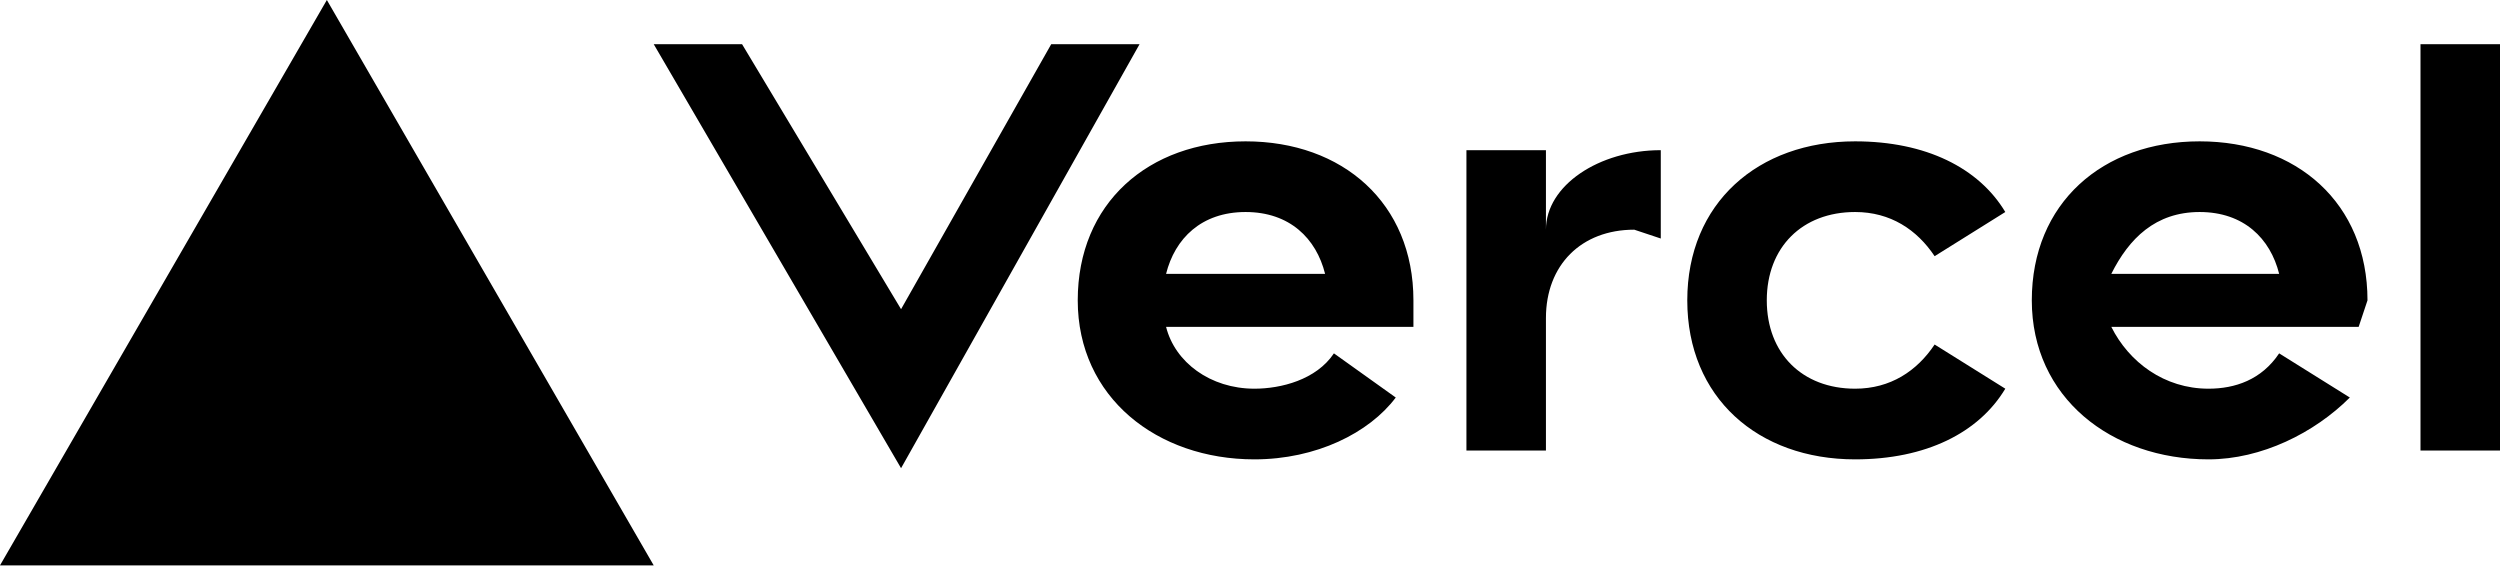
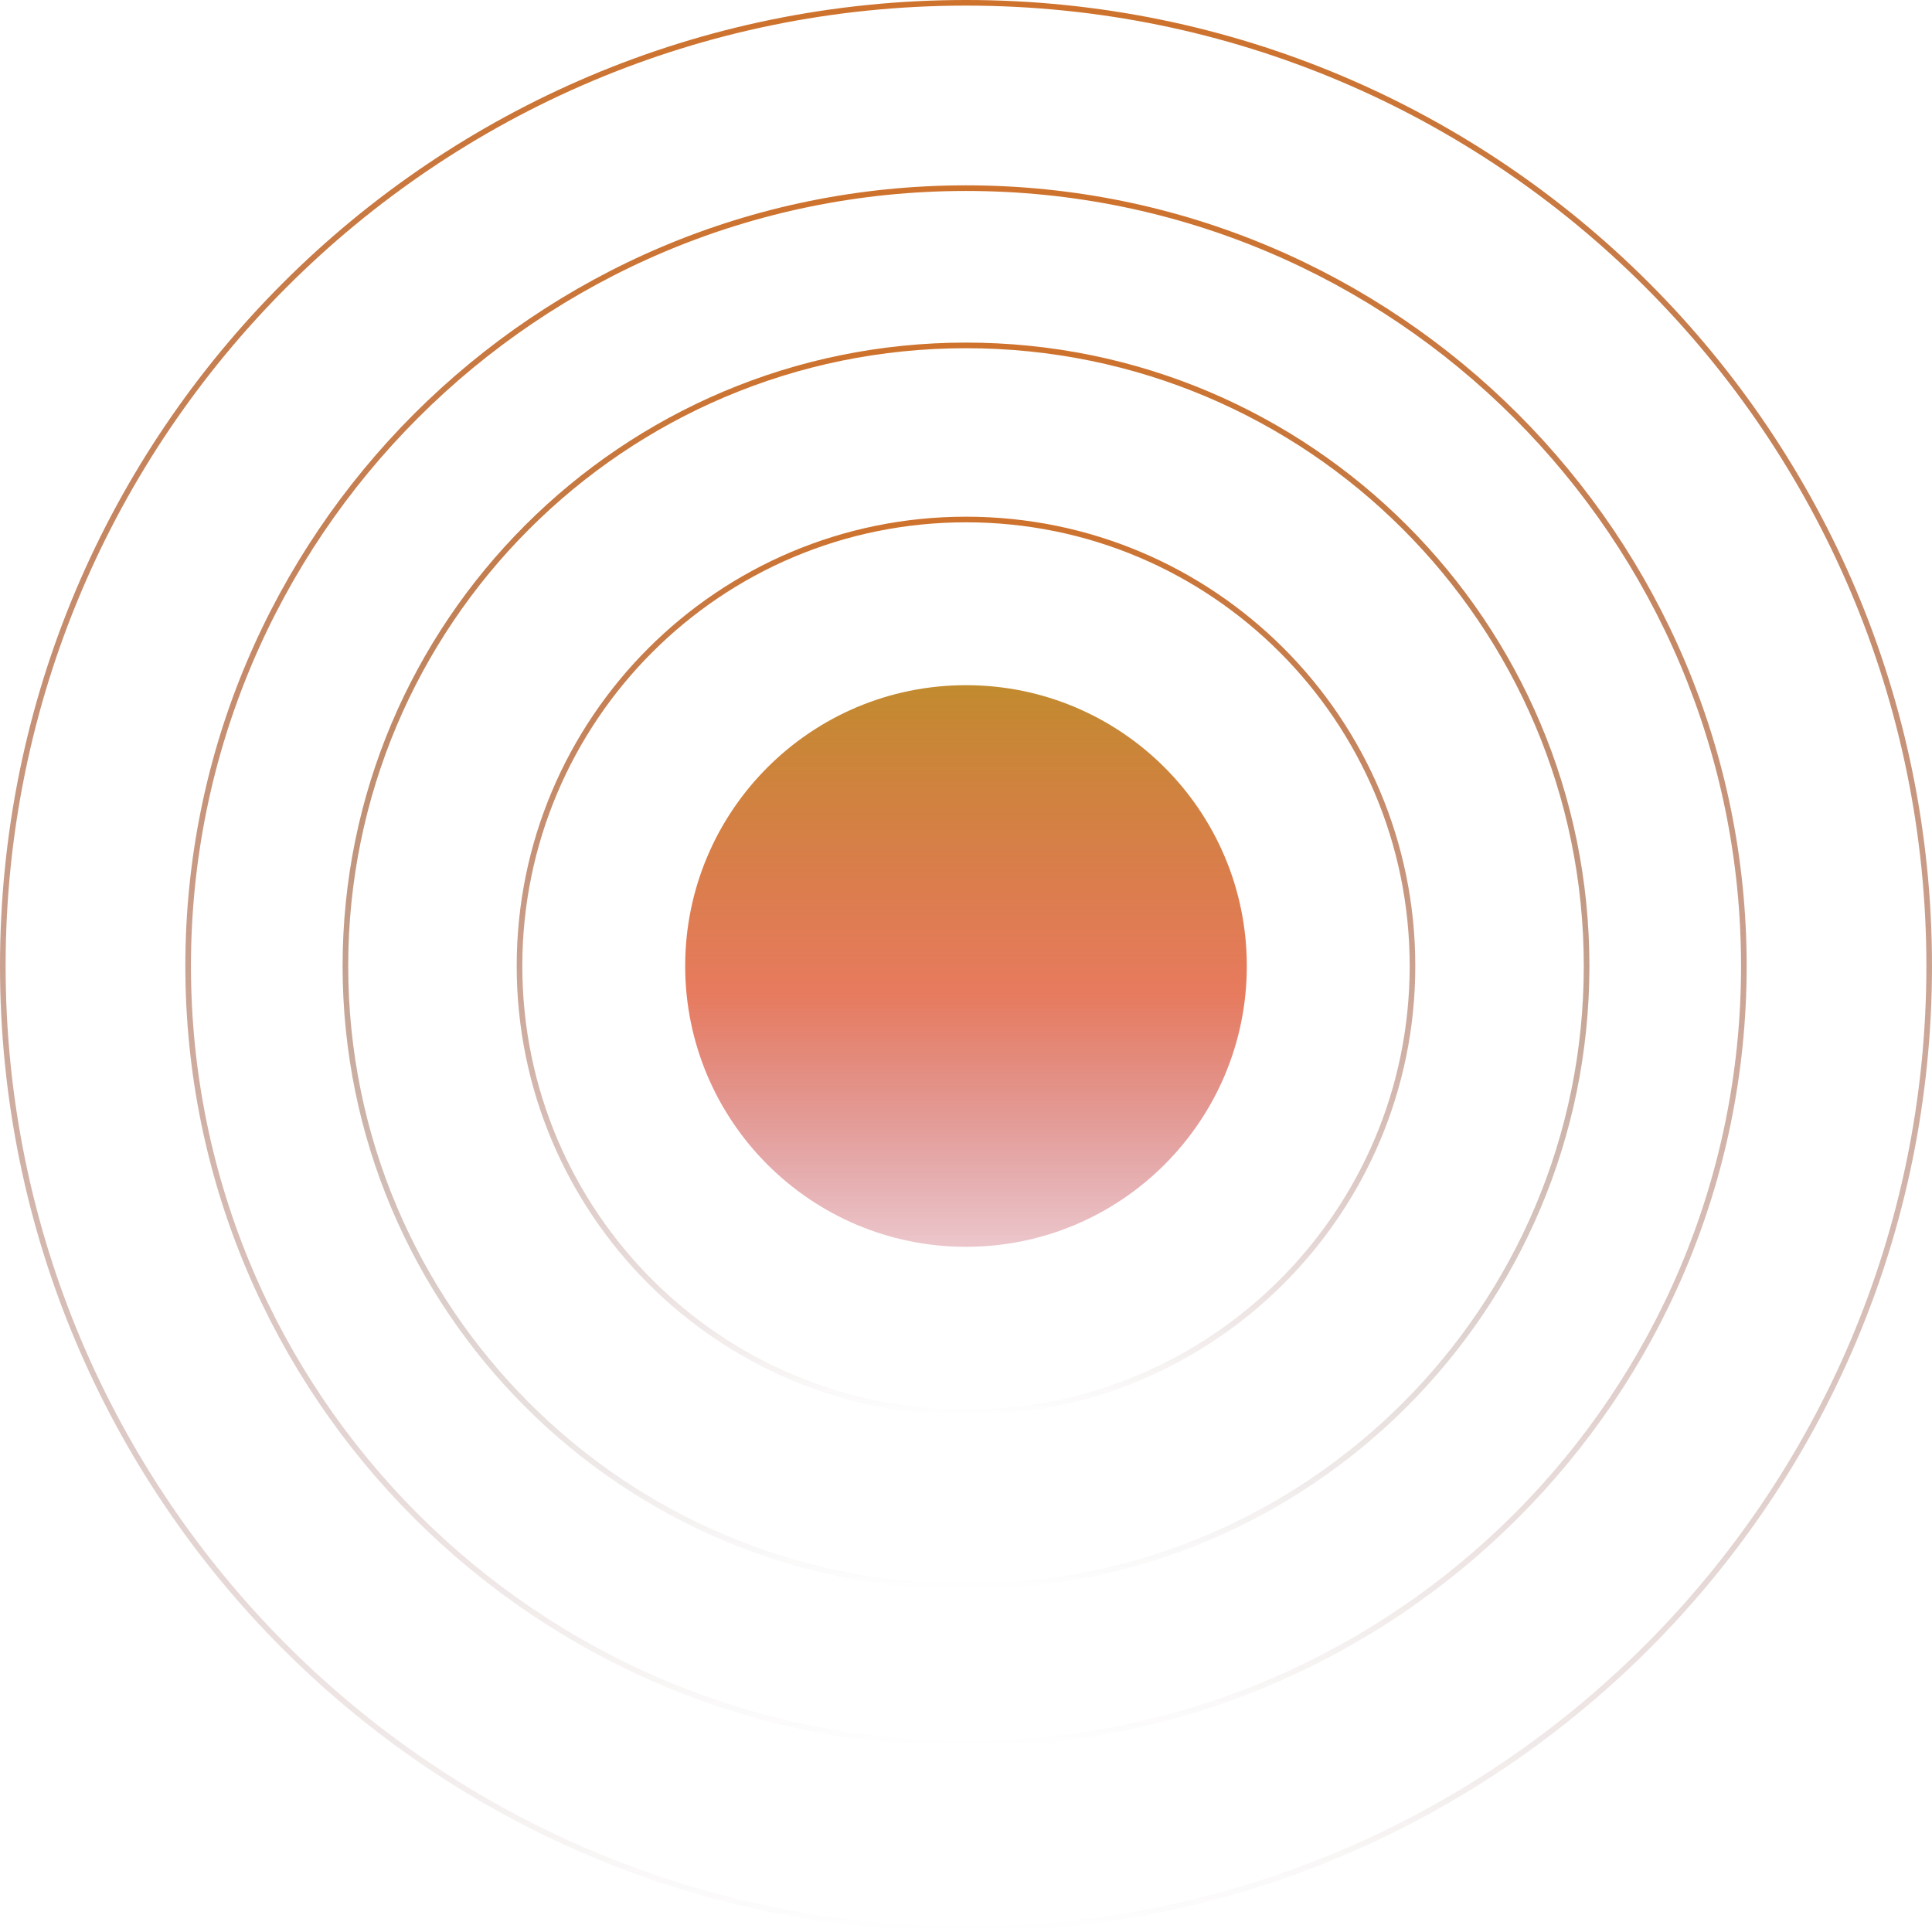
- <svg xmlns="http://www.w3.org/2000/svg" fill="none" viewBox="0 0 283 64">
-   <path fill="black" d="M141 16c-11 0-19 7-19 18s9 18 20 18c7 0 13-3 16-7l-7-5c-2 3-6 4-9 4-5 0-9-3-10-7h28v-3c0-11-8-18-19-18zm-9 15c1-4 4-7 9-7s8 3 9 7h-18zm117-15c-11 0-19 7-19 18s9 18 20 18c6 0 12-3 16-7l-8-5c-2 3-5 4-8 4-5 0-9-3-11-7h28l1-3c0-11-8-18-19-18zm-10 15c2-4 5-7 10-7s8 3 9 7h-19zm-39 3c0 6 4 10 10 10 4 0 7-2 9-5l8 5c-3 5-9 8-17 8-11 0-19-7-19-18s8-18 19-18c8 0 14 3 17 8l-8 5c-2-3-5-5-9-5-6 0-10 4-10 10zm83-29v46h-9V5h9zM37 0l37 64H0L37 0zm92 5-27 48L74 5h10l18 30 17-30h10zm59 12v10l-3-1c-6 0-10 4-10 10v15h-9V17h9v9c0-5 6-9 13-9z" />
+ <svg xmlns="http://www.w3.org/2000/svg" width="344" height="344" viewBox="0 0 344 344" fill="none">
+   <circle cx="172" cy="172" r="50" fill="url(#paint0_linear_602_141)" />
+   <circle cx="172" cy="172" r="171.5" stroke="url(#paint1_linear_602_141)" />
+   <circle cx="172" cy="172" r="138.5" stroke="url(#paint2_linear_602_141)" />
+   <circle cx="172" cy="172" r="110.5" stroke="url(#paint3_linear_602_141)" />
+   <circle cx="172" cy="172" r="79.5" stroke="url(#paint4_linear_602_141)" />
+   <defs>
+     <linearGradient id="paint0_linear_602_141" x1="168.5" y1="245" x2="168.5" y2="119" gradientUnits="userSpaceOnUse">
+       <stop stop-color="#9D0D3D" stop-opacity="0" />
+       <stop offset="0.541" stop-color="#DF512B" stop-opacity="0.76" />
+       <stop offset="1" stop-color="#BF8C2C" />
+     </linearGradient>
+     <linearGradient id="paint1_linear_602_141" x1="172" y1="0" x2="172" y2="344" gradientUnits="userSpaceOnUse">
+       <stop stop-color="#CE722C" />
+       <stop offset="1" stop-color="#5E181A" stop-opacity="0" />
+     </linearGradient>
+     <linearGradient id="paint2_linear_602_141" x1="172" y1="33" x2="172" y2="311" gradientUnits="userSpaceOnUse">
+       <stop stop-color="#CE722C" />
+       <stop offset="1" stop-color="#5E181A" stop-opacity="0" />
+     </linearGradient>
+     <linearGradient id="paint3_linear_602_141" x1="172" y1="61" x2="172" y2="283" gradientUnits="userSpaceOnUse">
+       <stop stop-color="#CE722C" />
+       <stop offset="1" stop-color="#471514" stop-opacity="0" />
+     </linearGradient>
+     <linearGradient id="paint4_linear_602_141" x1="172" y1="92" x2="172" y2="252" gradientUnits="userSpaceOnUse">
+       <stop stop-color="#CE722C" />
+       <stop offset="1" stop-color="#5E181A" stop-opacity="0" />
+     </linearGradient>
+   </defs>
</svg>
